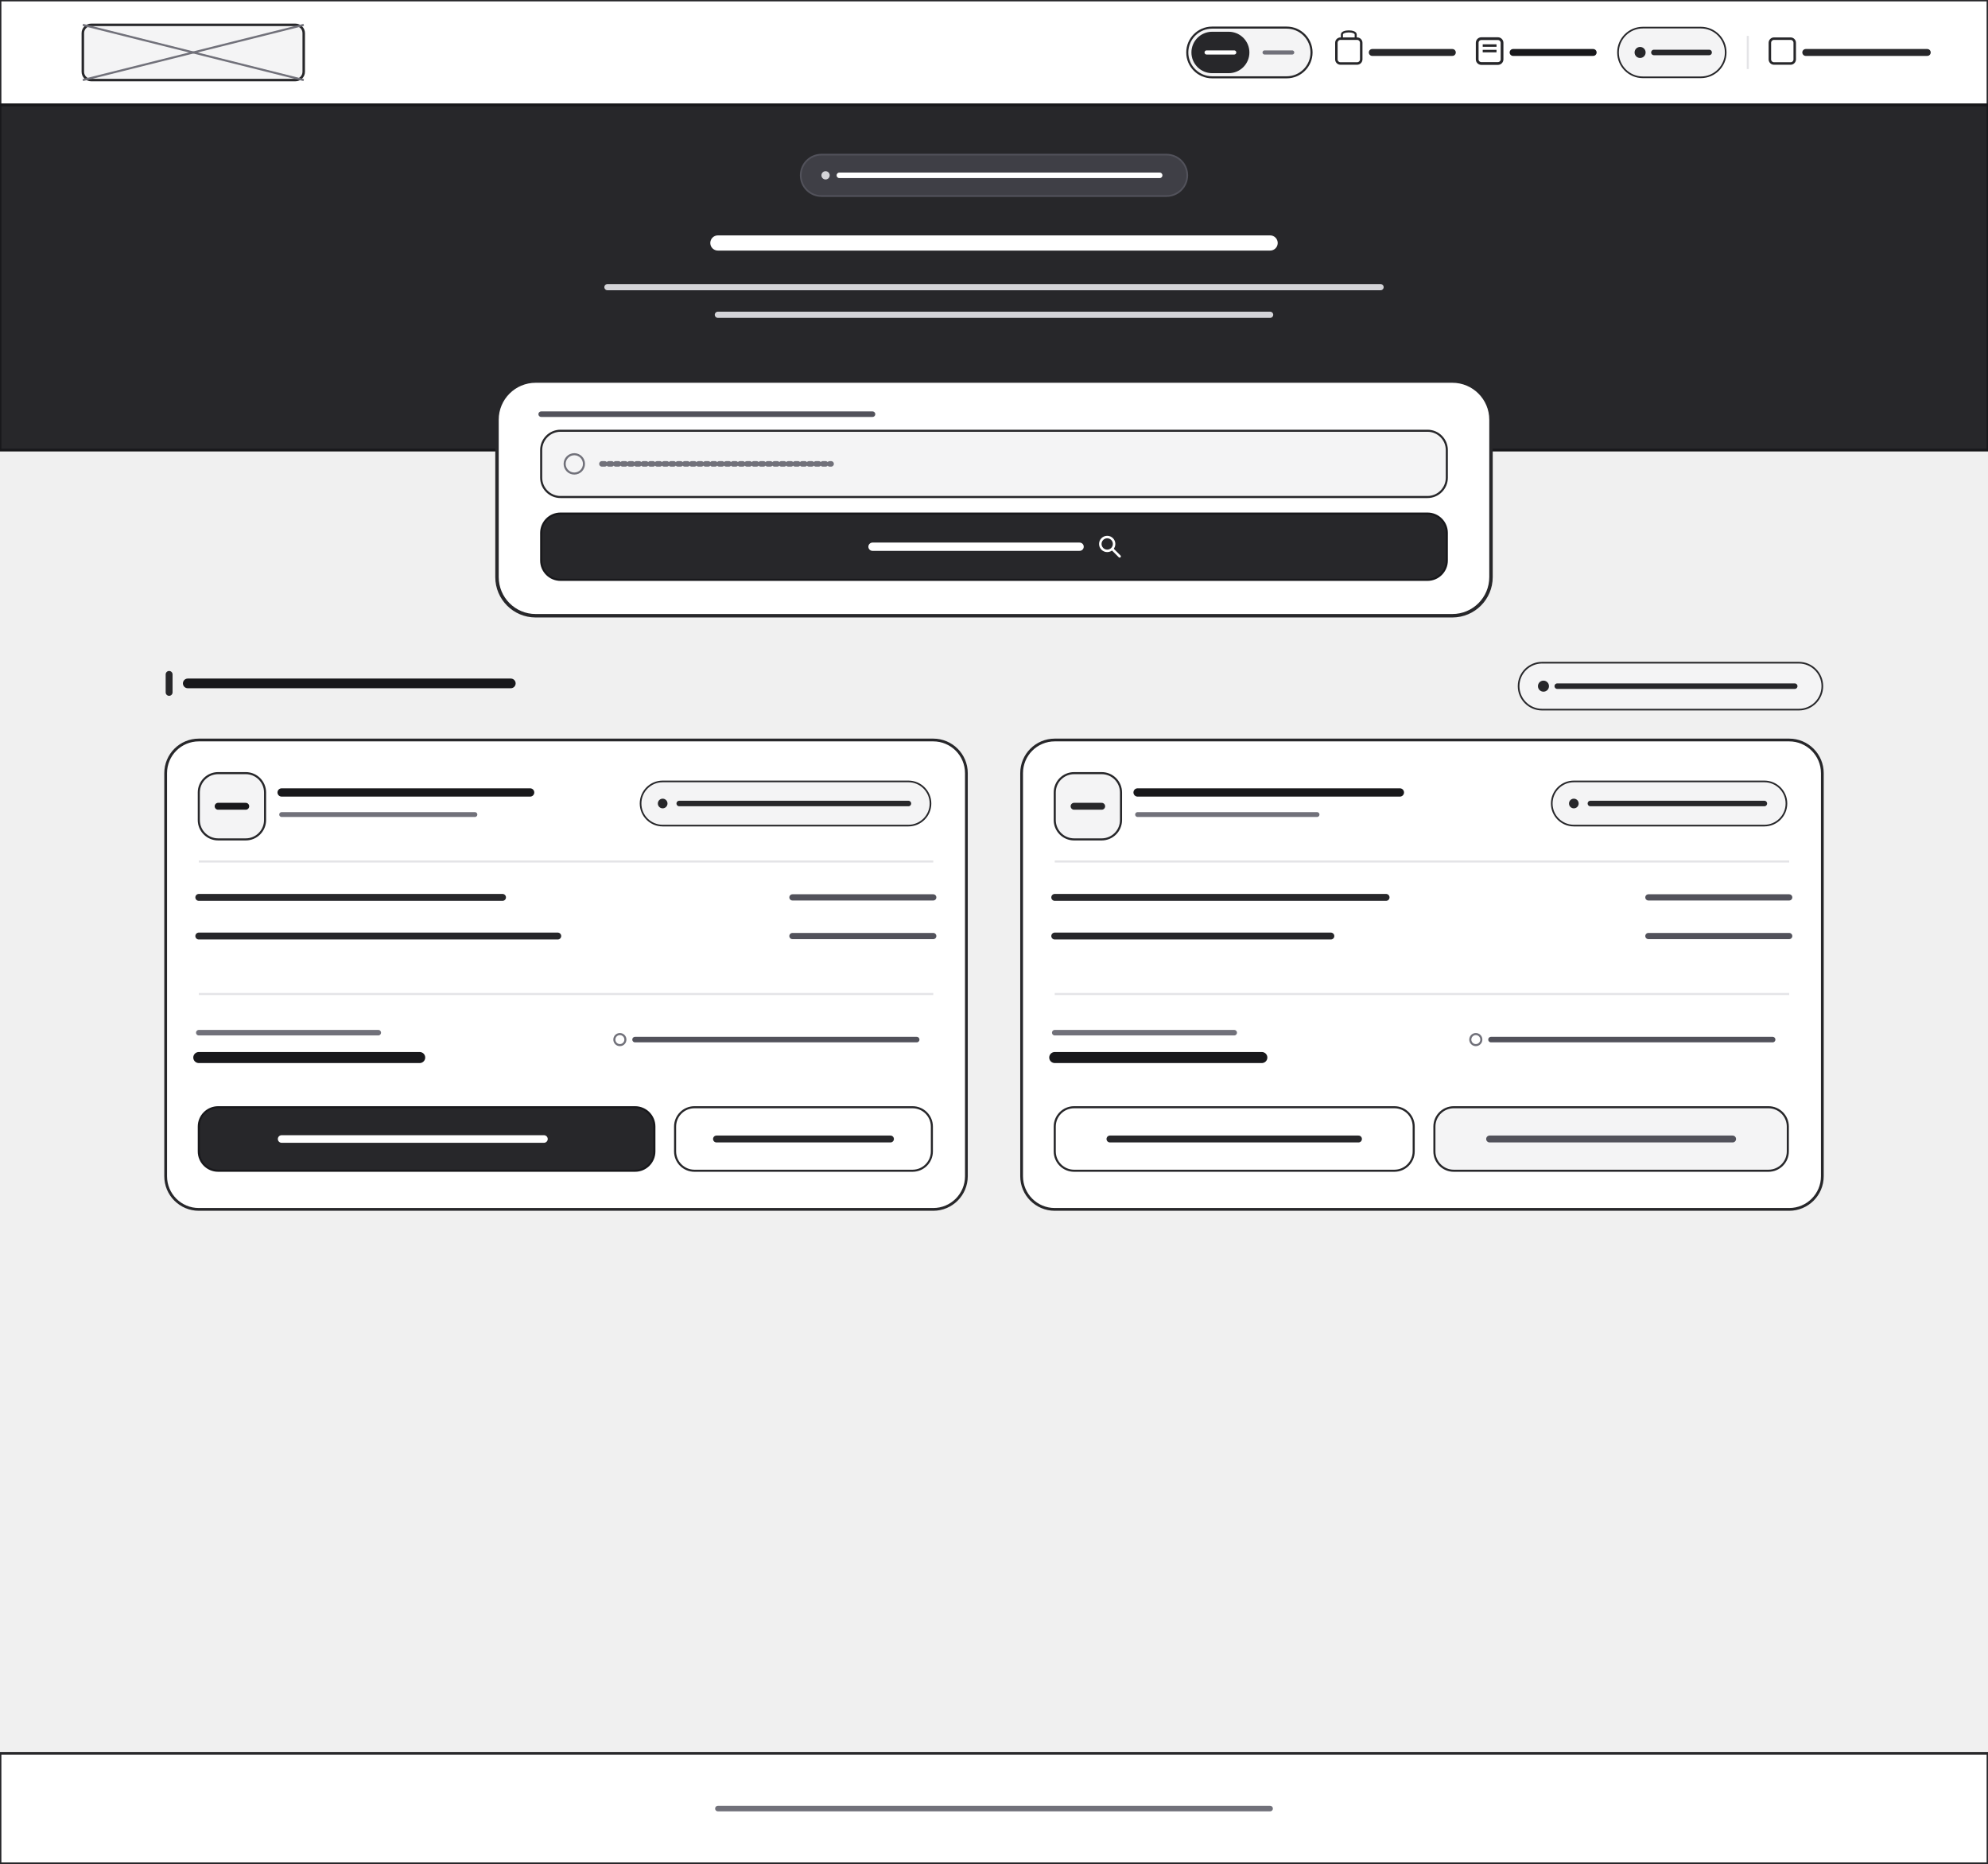
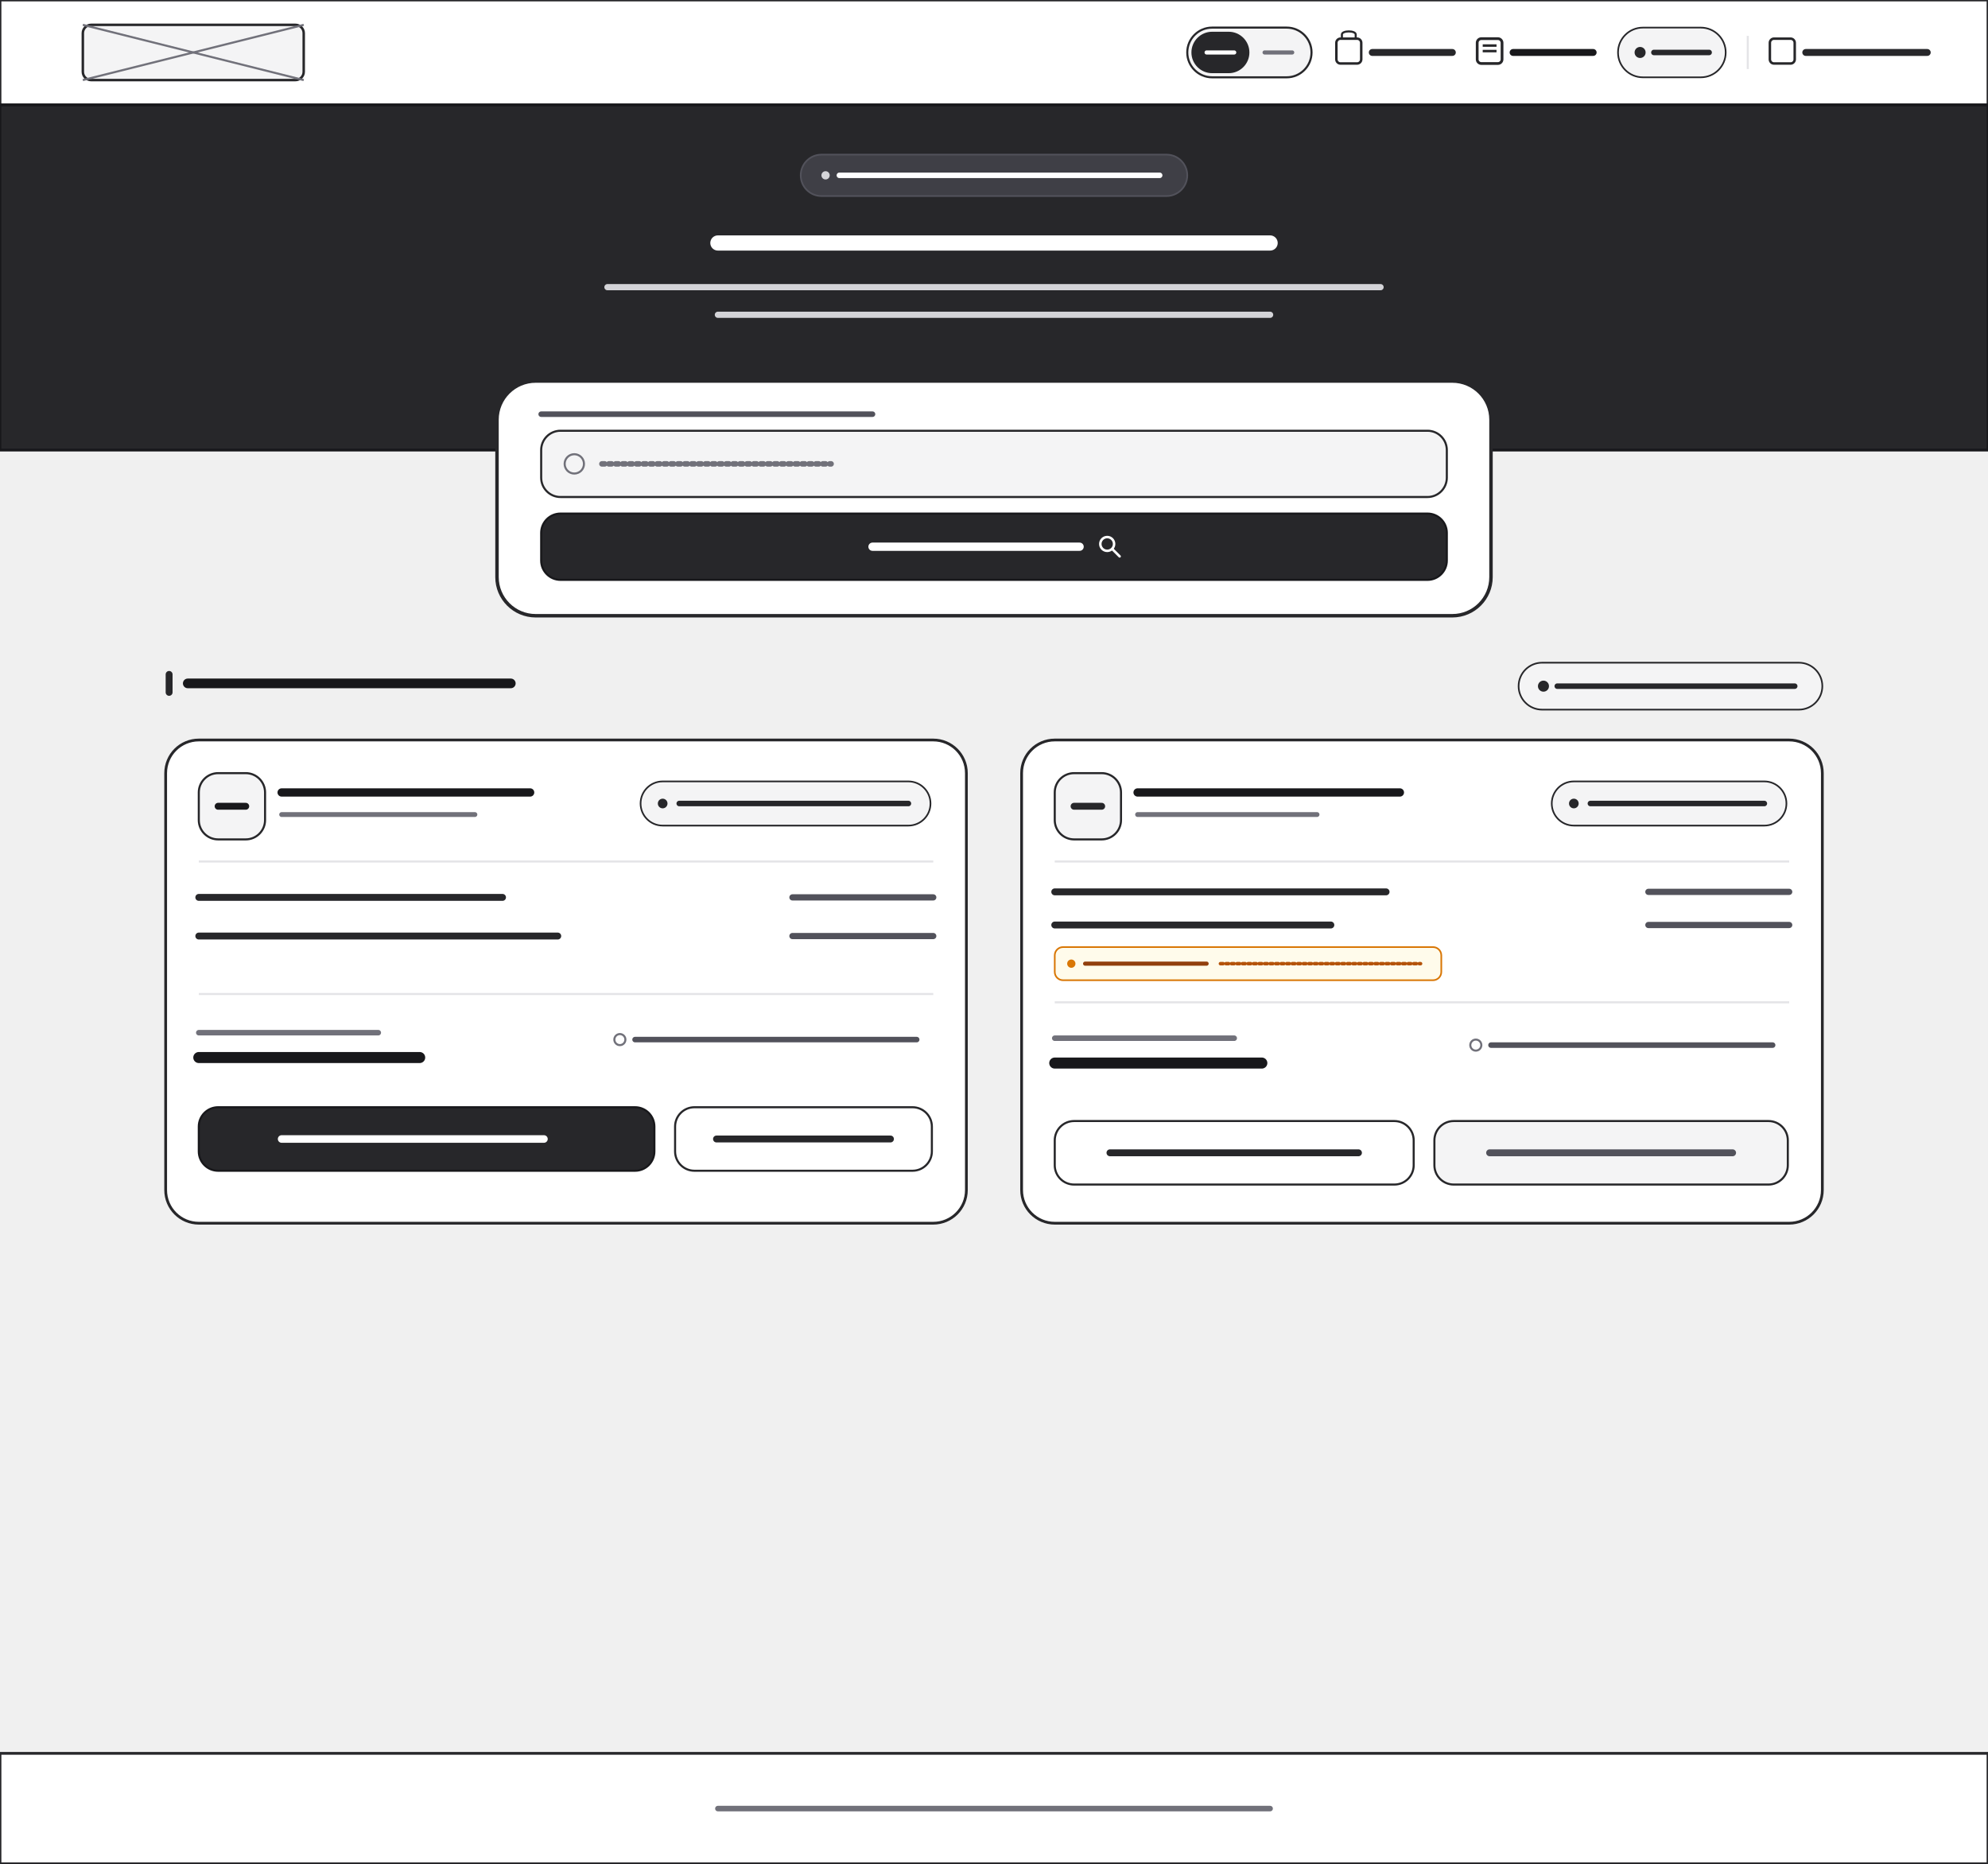
<svg xmlns="http://www.w3.org/2000/svg" viewBox="0 0 1440 1350" width="1440" height="1350" style="background:#FFFFFF; font-family: -apple-system, BlinkMacSystemFont, 'Segoe UI', Roboto, sans-serif;">
  <g id="Top-Navbar">
    <rect x="0" y="0" width="1440" height="76" fill="#FFFFFF" stroke="#27272A" stroke-width="2" />
    <g transform="translate(60, 18)">
      <rect width="160" height="40" rx="6" fill="#F4F4F5" stroke="#27272A" stroke-width="1.8" />
      <line x1="0" y1="0" x2="160" y2="40" stroke="#71717A" stroke-width="1.5" />
      <line x1="160" y1="0" x2="0" y2="40" stroke="#71717A" stroke-width="1.5" />
    </g>
    <g transform="translate(860, 20)">
      <rect x="0" y="0" width="90" height="36" rx="18" fill="#F4F4F5" stroke="#27272A" stroke-width="1.5" />
      <rect x="3" y="3" width="42" height="30" rx="15" fill="#27272A" />
      <line x1="14" y1="18" x2="34" y2="18" stroke="#FFFFFF" stroke-width="3" stroke-linecap="round" />
      <line x1="56" y1="18" x2="76" y2="18" stroke="#71717A" stroke-width="3" stroke-linecap="round" />
      <g transform="translate(108, 0)">
        <rect x="0" y="8" width="18" height="18" rx="3" fill="#FFFFFF" stroke="#27272A" stroke-width="1.8" />
        <path d="M4 8 V5 C4 2 14 2 14 5 V8" fill="none" stroke="#27272A" stroke-width="1.5" />
        <line x1="26" y1="18" x2="84" y2="18" stroke="#27272A" stroke-width="5" stroke-linecap="round" />
      </g>
      <g transform="translate(210, 0)">
        <rect x="0" y="8" width="18" height="18" rx="3" fill="#FFFFFF" stroke="#27272A" stroke-width="2" />
        <line x1="4" y1="13" x2="14" y2="13" stroke="#27272A" stroke-width="1.8" />
        <line x1="4" y1="17" x2="14" y2="17" stroke="#27272A" stroke-width="1.8" />
        <line x1="26" y1="18" x2="84" y2="18" stroke="#18181B" stroke-width="5" stroke-linecap="round" />
      </g>
      <g transform="translate(312, 0)">
        <rect width="78" height="36" rx="18" fill="#F4F4F5" stroke="#27272A" stroke-width="1.2" />
        <circle cx="16" cy="18" r="4" fill="#27272A" />
        <line x1="26" y1="18" x2="66" y2="18" stroke="#27272A" stroke-width="4" stroke-linecap="round" />
      </g>
      <line x1="406" y1="6" x2="406" y2="30" stroke="#E4E4E7" stroke-width="1.5" />
      <g transform="translate(422, 0)">
        <rect x="0" y="8" width="18" height="18" rx="3" fill="#FFFFFF" stroke="#27272A" stroke-width="1.8" />
        <line x1="26" y1="18" x2="114" y2="18" stroke="#27272A" stroke-width="5" stroke-linecap="round" />
      </g>
    </g>
  </g>
  <g id="Hero-Banner-Tracker" transform="translate(0, 76)">
    <rect width="1440" height="250" fill="#27272A" stroke="#18181B" stroke-width="2" />
    <g transform="translate(420, 36)">
      <g transform="translate(160, 0)">
        <rect width="280" height="30" rx="15" fill="#3F3F46" stroke="#52525B" stroke-width="1.2" />
        <circle cx="18" cy="15" r="3" fill="#D4D4D8" />
        <line x1="28" y1="15" x2="260" y2="15" stroke="#FFFFFF" stroke-width="4" stroke-linecap="round" />
      </g>
      <line x1="100" y1="64" x2="500" y2="64" stroke="#FFFFFF" stroke-width="11" stroke-linecap="round" />
      <line x1="20" y1="96" x2="580" y2="96" stroke="#D4D4D8" stroke-width="4.5" stroke-linecap="round" />
      <line x1="100" y1="116" x2="500" y2="116" stroke="#D4D4D8" stroke-width="4.5" stroke-linecap="round" />
    </g>
  </g>
  <g id="Floating-Search-Card" transform="translate(360, 276)">
    <rect width="720" height="170" rx="28" fill="#FFFFFF" stroke="#27272A" stroke-width="2.5" />
    <g transform="translate(32, 24)">
      <line x1="0" y1="0" x2="240" y2="0" stroke="#52525B" stroke-width="4" stroke-linecap="round" />
      <g transform="translate(0, 12)">
        <rect width="656" height="48" rx="14" fill="#F4F4F5" stroke="#27272A" stroke-width="1.5" />
        <circle cx="24" cy="24" r="7" fill="none" stroke="#71717A" stroke-width="1.5" />
        <line x1="44" y1="24" x2="210" y2="24" stroke="#71717A" stroke-width="4" stroke-linecap="round" stroke-dasharray="2 3" />
      </g>
      <g transform="translate(0, 72)">
        <rect width="656" height="48" rx="14" fill="#27272A" stroke="#18181B" stroke-width="1.5" />
        <line x1="240" y1="24" x2="390" y2="24" stroke="#FFFFFF" stroke-width="6" stroke-linecap="round" />
        <circle cx="410" cy="22" r="5" fill="none" stroke="#FFFFFF" stroke-width="1.8" />
        <line x1="414" y1="26" x2="419" y2="31" stroke="#FFFFFF" stroke-width="1.8" stroke-linecap="round" />
      </g>
    </g>
  </g>
  <g id="Search-Results-Header" transform="translate(120, 480)">
    <g transform="translate(0, 4)">
      <rect x="0" y="2" width="5" height="18" rx="2.5" fill="#27272A" />
      <line x1="16" y1="11" x2="250" y2="11" stroke="#18181B" stroke-width="7" stroke-linecap="round" />
    </g>
    <g transform="translate(980, 0)">
      <rect width="220" height="34" rx="17" fill="#F4F4F5" stroke="#27272A" stroke-width="1.2" />
      <circle cx="18" cy="17" r="4" fill="#27272A" />
      <line x1="28" y1="17" x2="200" y2="17" stroke="#27272A" stroke-width="4" stroke-linecap="round" />
    </g>
  </g>
  <g id="Order-Cards-Grid" transform="translate(120, 536)">
    <g transform="translate(0, 0)">
-       <rect width="580" height="340" rx="24" fill="#FFFFFF" stroke="#27272A" stroke-width="2" />
+       <rect width="580" height="350" rx="24" fill="#FFFFFF" stroke="#27272A" stroke-width="2" />
      <g transform="translate(24, 24)">
        <rect width="48" height="48" rx="14" fill="#F4F4F5" stroke="#27272A" stroke-width="1.5" />
        <line x1="14" y1="24" x2="34" y2="24" stroke="#18181B" stroke-width="5" stroke-linecap="round" />
        <g transform="translate(60, 6)">
          <line x1="0" y1="8" x2="180" y2="8" stroke="#18181B" stroke-width="6" stroke-linecap="round" />
          <line x1="0" y1="24" x2="140" y2="24" stroke="#71717A" stroke-width="3.5" stroke-linecap="round" />
        </g>
        <g transform="translate(320, 6)">
          <rect width="210" height="32" rx="16" fill="#F4F4F5" stroke="#27272A" stroke-width="1.2" />
          <circle cx="16" cy="16" r="3.5" fill="#27272A" />
          <line x1="28" y1="16" x2="194" y2="16" stroke="#27272A" stroke-width="4" stroke-linecap="round" />
        </g>
      </g>
      <line x1="24" y1="88" x2="556" y2="88" stroke="#E4E4E7" stroke-width="1.5" />
      <g transform="translate(24, 106)">
        <g transform="translate(0, 0)">
          <line x1="0" y1="8" x2="220" y2="8" stroke="#27272A" stroke-width="5" stroke-linecap="round" />
          <line x1="430" y1="8" x2="532" y2="8" stroke="#52525B" stroke-width="4.5" stroke-linecap="round" />
        </g>
        <g transform="translate(0, 28)">
          <line x1="0" y1="8" x2="260" y2="8" stroke="#27272A" stroke-width="5" stroke-linecap="round" />
          <line x1="430" y1="8" x2="532" y2="8" stroke="#52525B" stroke-width="4.5" stroke-linecap="round" />
        </g>
      </g>
      <line x1="24" y1="184" x2="556" y2="184" stroke="#E4E4E7" stroke-width="1.5" />
      <g transform="translate(24, 202)">
        <line x1="0" y1="10" x2="130" y2="10" stroke="#71717A" stroke-width="4" stroke-linecap="round" />
        <line x1="0" y1="28" x2="160" y2="28" stroke="#18181B" stroke-width="8" stroke-linecap="round" />
        <g transform="translate(300, 10)">
          <circle cx="5" cy="5" r="4" fill="none" stroke="#71717A" stroke-width="1.5" />
          <line x1="16" y1="5" x2="220" y2="5" stroke="#52525B" stroke-width="4" stroke-linecap="round" />
        </g>
      </g>
      <g transform="translate(24, 266)">
        <rect width="330" height="46" rx="14" fill="#27272A" stroke="#18181B" stroke-width="1.5" />
        <line x1="60" y1="23" x2="250" y2="23" stroke="#FFFFFF" stroke-width="5.5" stroke-linecap="round" />
        <g transform="translate(345, 0)">
          <rect width="186" height="46" rx="14" fill="#FFFFFF" stroke="#27272A" stroke-width="1.5" />
          <line x1="30" y1="23" x2="156" y2="23" stroke="#27272A" stroke-width="5" stroke-linecap="round" />
        </g>
      </g>
    </g>
    <g transform="translate(620, 0)">
-       <rect width="580" height="340" rx="24" fill="#FFFFFF" stroke="#27272A" stroke-width="2" />
+       <rect width="580" height="350" rx="24" fill="#FFFFFF" stroke="#27272A" stroke-width="2" />
      <g transform="translate(24, 24)">
        <rect width="48" height="48" rx="14" fill="#F4F4F5" stroke="#27272A" stroke-width="1.5" />
        <line x1="14" y1="24" x2="34" y2="24" stroke="#27272A" stroke-width="5" stroke-linecap="round" />
        <g transform="translate(60, 6)">
          <line x1="0" y1="8" x2="190" y2="8" stroke="#18181B" stroke-width="6" stroke-linecap="round" />
          <line x1="0" y1="24" x2="130" y2="24" stroke="#71717A" stroke-width="3.5" stroke-linecap="round" />
        </g>
        <g transform="translate(360, 6)">
          <rect width="170" height="32" rx="16" fill="#F4F4F5" stroke="#27272A" stroke-width="1.2" />
          <circle cx="16" cy="16" r="3.5" fill="#27272A" />
          <line x1="28" y1="16" x2="154" y2="16" stroke="#27272A" stroke-width="4" stroke-linecap="round" />
        </g>
      </g>
      <line x1="24" y1="88" x2="556" y2="88" stroke="#E4E4E7" stroke-width="1.5" />
-       <g transform="translate(24, 106)">
+       <g transform="translate(24, 102)">
        <g transform="translate(0, 0)">
          <line x1="0" y1="8" x2="240" y2="8" stroke="#27272A" stroke-width="5" stroke-linecap="round" />
          <line x1="430" y1="8" x2="532" y2="8" stroke="#52525B" stroke-width="4.5" stroke-linecap="round" />
        </g>
-         <g transform="translate(0, 28)">
+         <g transform="translate(0, 24)">
          <line x1="0" y1="8" x2="200" y2="8" stroke="#27272A" stroke-width="5" stroke-linecap="round" />
          <line x1="430" y1="8" x2="532" y2="8" stroke="#52525B" stroke-width="4.5" stroke-linecap="round" />
        </g>
+         <g transform="translate(0, 48)">
+           <rect width="280" height="24" rx="6" fill="#FFFBEB" stroke="#D97706" stroke-width="1.2" />
+           <circle cx="12" cy="12" r="3" fill="#D97706" />
+           <line x1="22" y1="12" x2="110" y2="12" stroke="#92400E" stroke-width="3" stroke-linecap="round" />
+           <line x1="120" y1="12" x2="265" y2="12" stroke="#B45309" stroke-width="2.5" stroke-linecap="round" stroke-dasharray="2 2" />
+         </g>
      </g>
-       <line x1="24" y1="184" x2="556" y2="184" stroke="#E4E4E7" stroke-width="1.5" />
-       <g transform="translate(24, 202)">
+       <line x1="24" y1="190" x2="556" y2="190" stroke="#E4E4E7" stroke-width="1.5" />
+       <g transform="translate(24, 206)">
        <line x1="0" y1="10" x2="130" y2="10" stroke="#71717A" stroke-width="4" stroke-linecap="round" />
        <line x1="0" y1="28" x2="150" y2="28" stroke="#18181B" stroke-width="8" stroke-linecap="round" />
        <g transform="translate(300, 10)">
          <circle cx="5" cy="5" r="4" fill="none" stroke="#71717A" stroke-width="1.5" />
          <line x1="16" y1="5" x2="220" y2="5" stroke="#52525B" stroke-width="4" stroke-linecap="round" />
        </g>
      </g>
-       <g transform="translate(24, 266)">
+       <g transform="translate(24, 276)">
        <rect width="260" height="46" rx="14" fill="#FFFFFF" stroke="#27272A" stroke-width="1.5" />
        <line x1="40" y1="23" x2="220" y2="23" stroke="#27272A" stroke-width="5" stroke-linecap="round" />
        <g transform="translate(275, 0)">
          <rect width="256" height="46" rx="14" fill="#F4F4F5" stroke="#27272A" stroke-width="1.5" />
          <line x1="40" y1="23" x2="216" y2="23" stroke="#52525B" stroke-width="5" stroke-linecap="round" />
        </g>
      </g>
    </g>
  </g>
  <g id="Footer" transform="translate(0, 1270)">
    <rect width="1440" height="80" fill="#FFFFFF" stroke="#27272A" stroke-width="2" />
    <line x1="520" y1="40" x2="920" y2="40" stroke="#71717A" stroke-width="4" stroke-linecap="round" />
  </g>
</svg>
